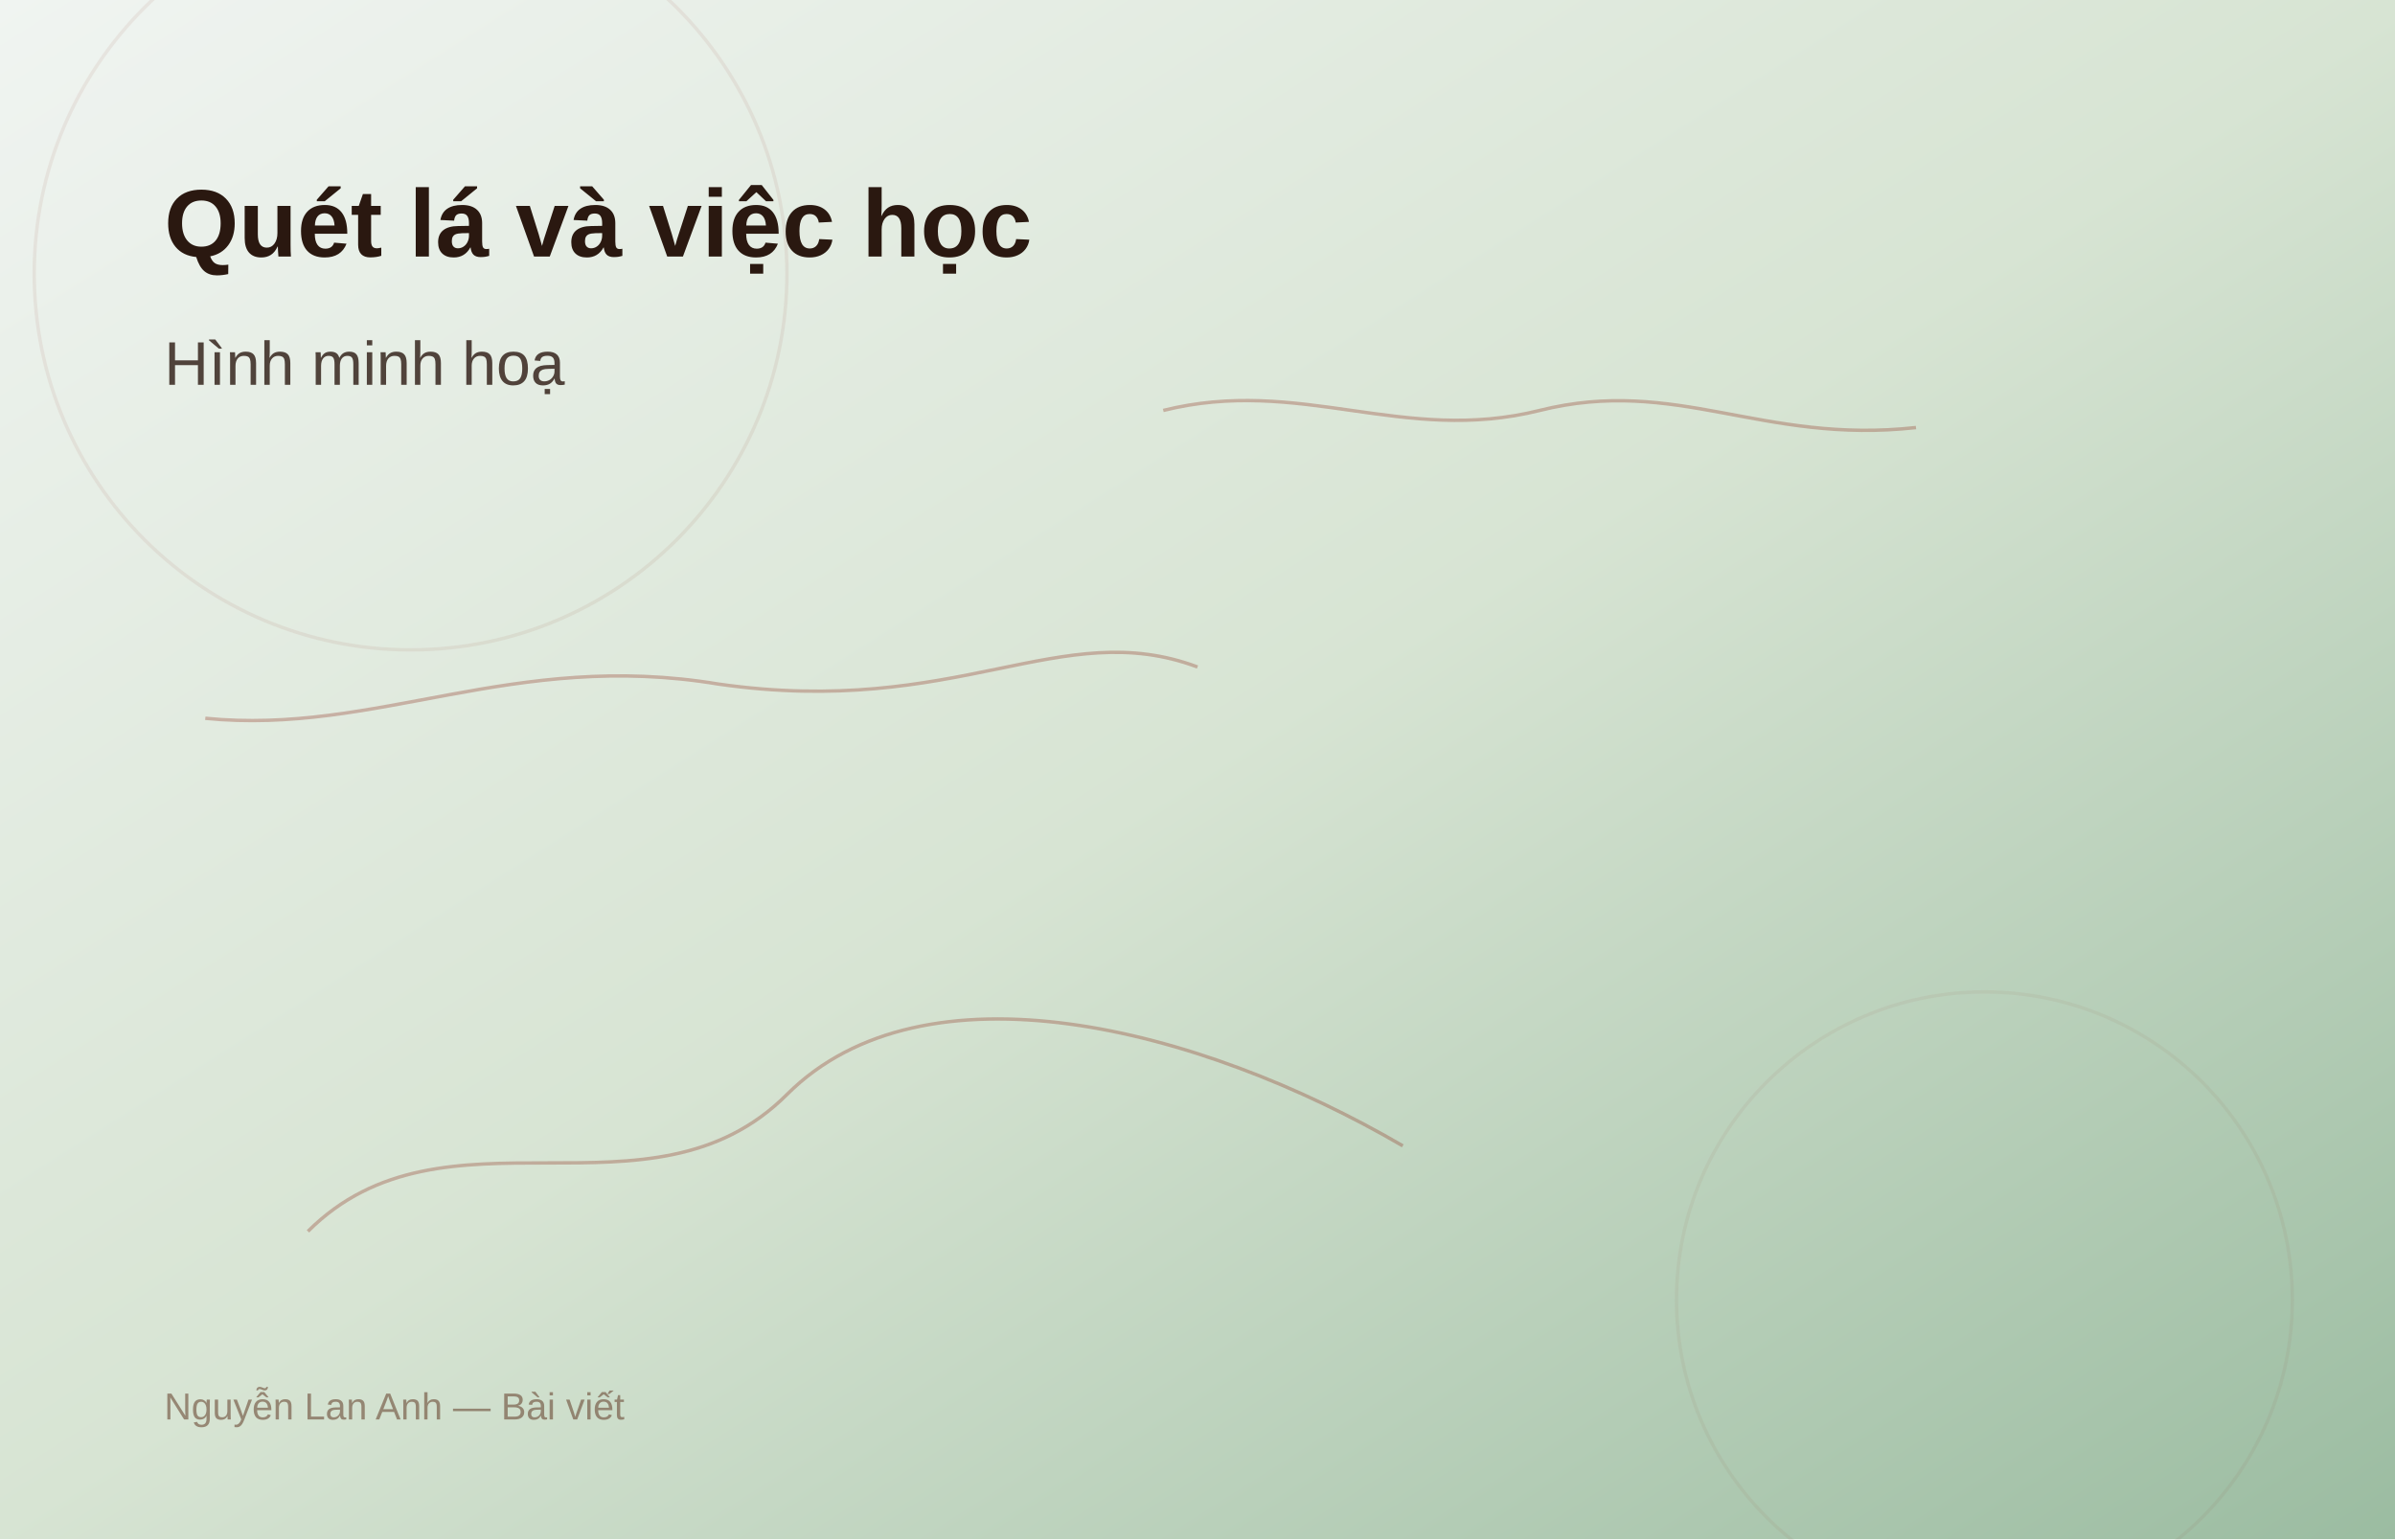
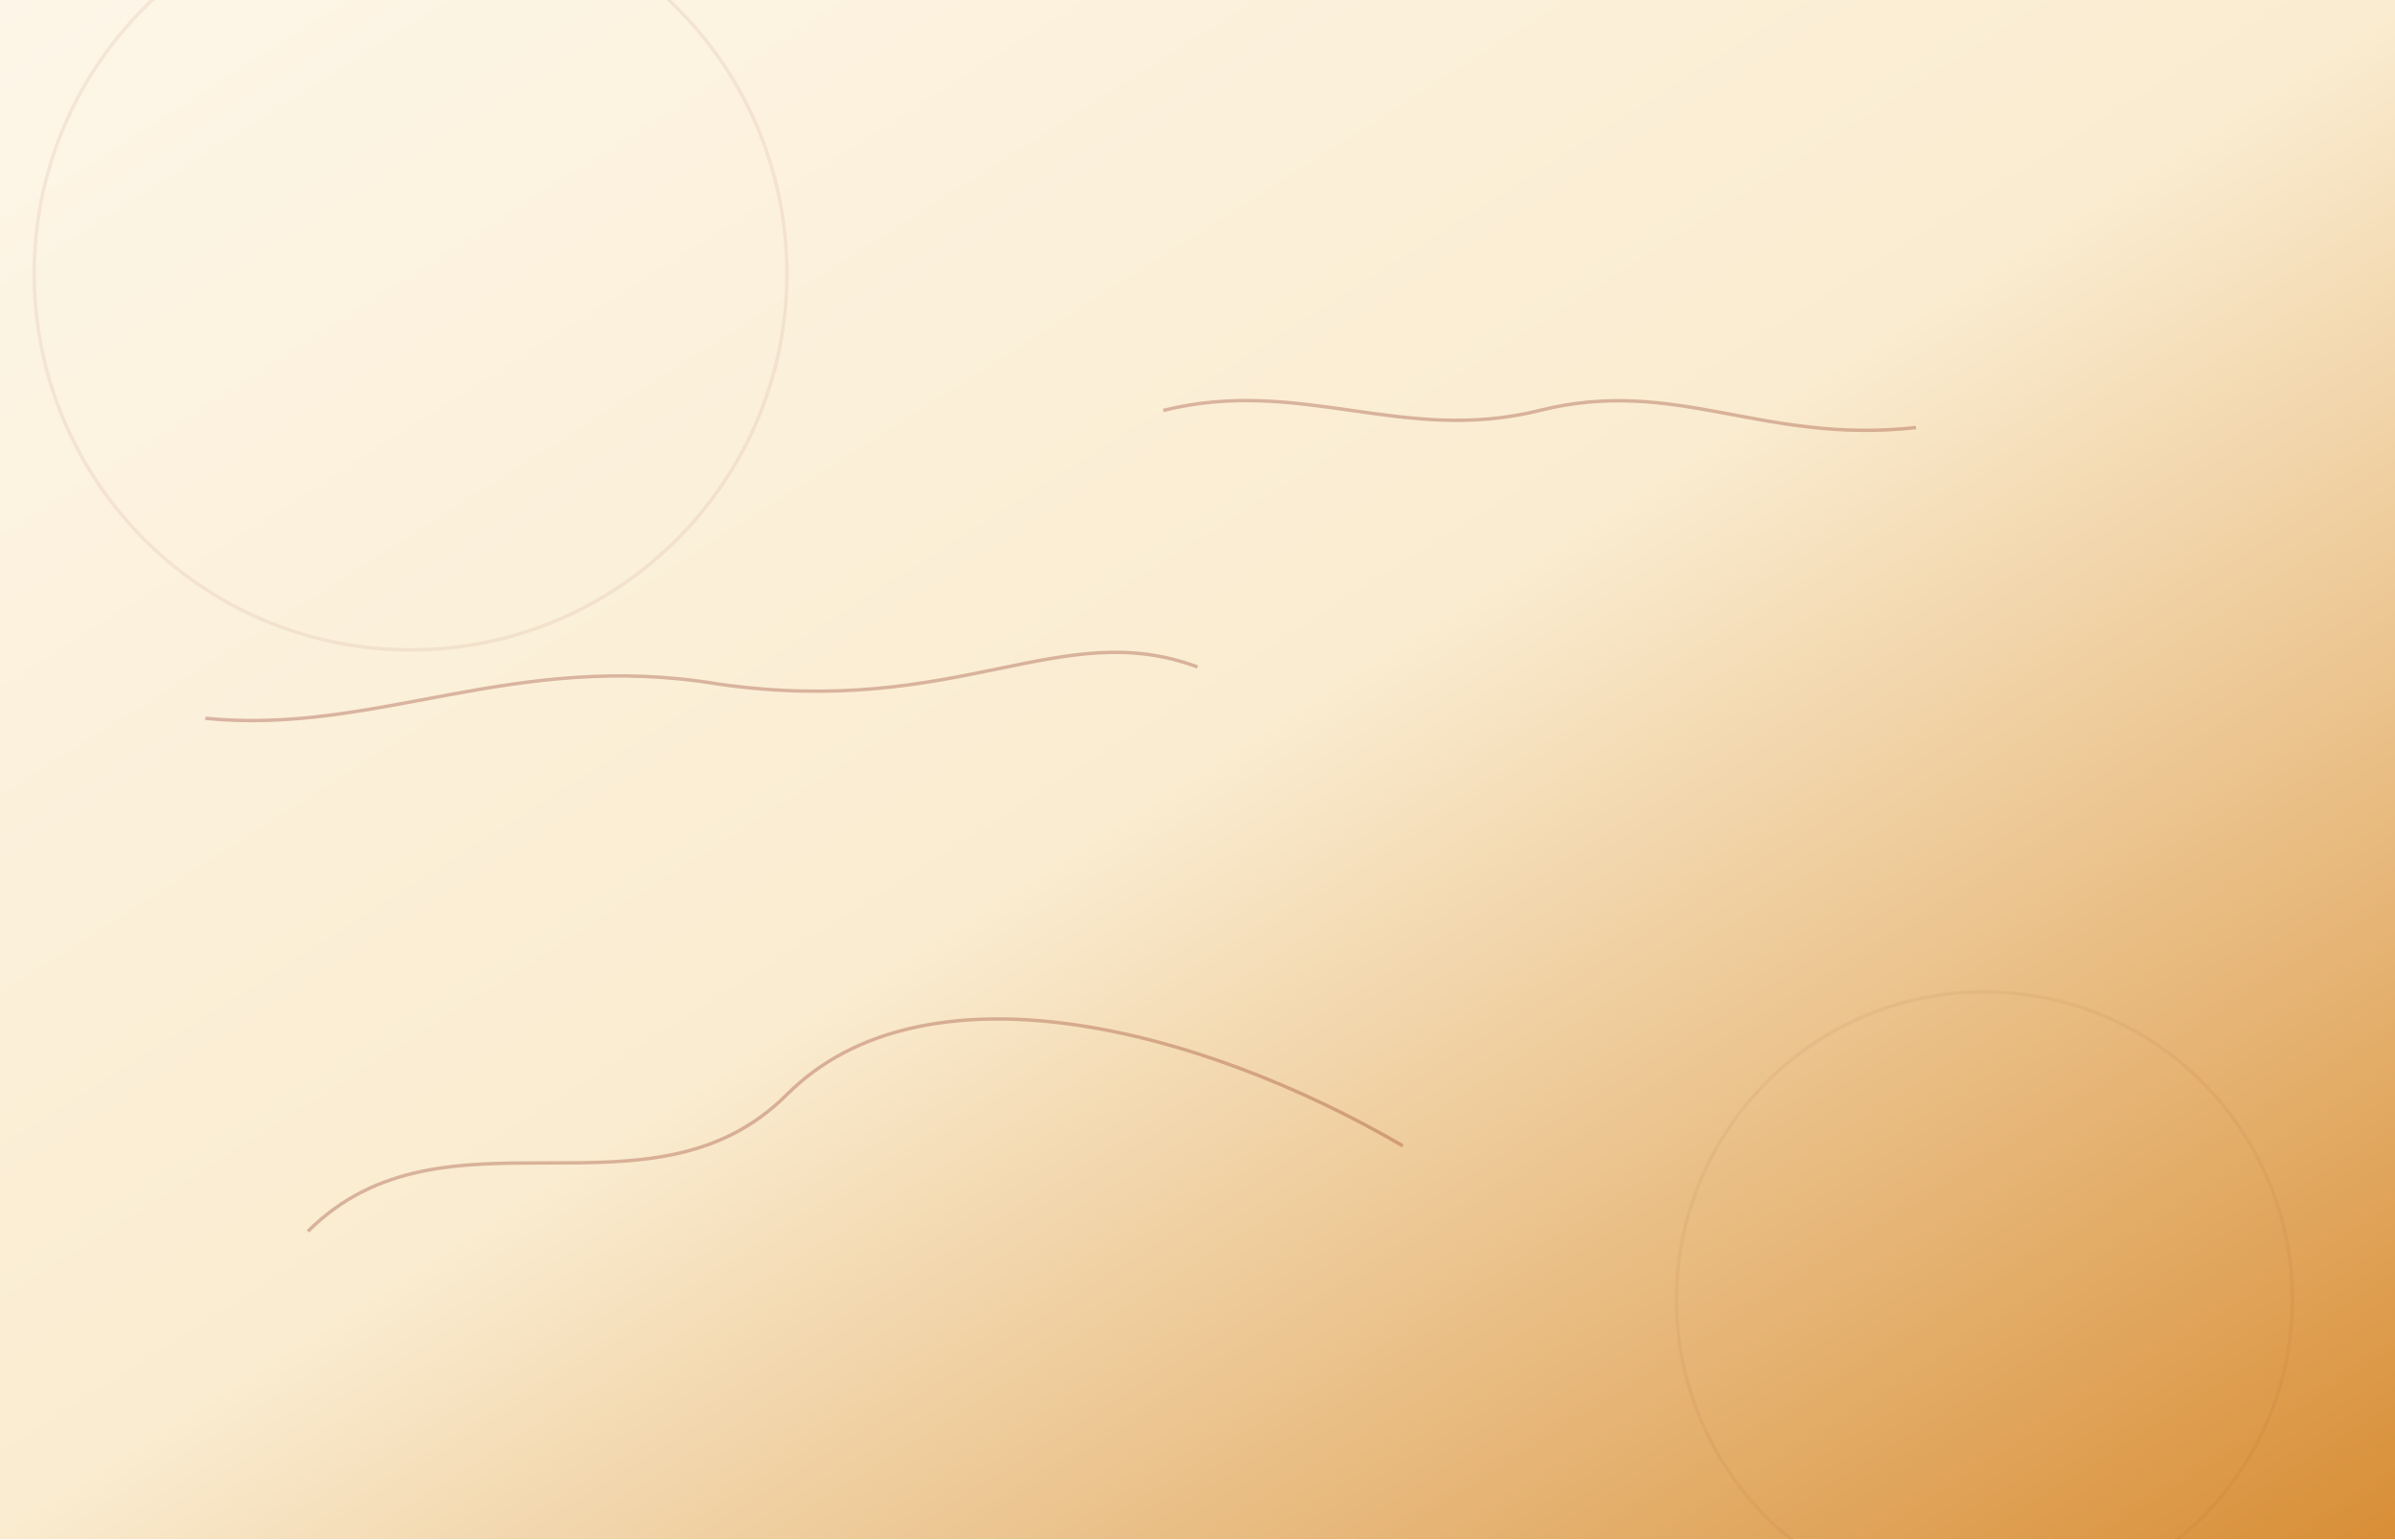
<svg xmlns="http://www.w3.org/2000/svg" width="1400" height="900" viewBox="0 0 1400 900" role="img" aria-labelledby="title-42">
  <defs>
    <linearGradient id="bg-42" x1="0%" y1="0%" x2="100%" y2="100%">
-       <stop offset="0%" stop-color="#f0f4f1" />
-       <stop offset="50%" stop-color="#d7e4d3" />
-       <stop offset="100%" stop-color="#9bbca1" />
+       <stop offset="0%" stop-color="#fdf6e8" />
+       <stop offset="50%" stop-color="#faecd0" />
+       <stop offset="100%" stop-color="#d88e36" />
    </linearGradient>
  </defs>
  <rect width="1400" height="900" fill="url(#bg-42)" />
  <g fill="none" stroke="rgba(139,40,24,0.30)" stroke-width="2">
    <circle cx="240" cy="160" r="220" opacity="0.25" />
    <circle cx="1160" cy="760" r="180" opacity="0.18" />
    <path d="M180 720 C260 640, 380 720, 460 640 S700 600, 820 670" />
    <path d="M680 240 C760 220, 820 260, 900 240 C980 220, 1030 260, 1120 250" />
    <path d="M120 420 C220 430, 300 380, 420 400 C560 420, 620 360, 700 390" />
  </g>
-   <g font-family="Arial, Helvetica, sans-serif" fill="#2a1810">
-     <text x="96" y="150" font-size="56" font-weight="700">Quét lá và việc học</text>
-     <text x="96" y="225" font-size="36" font-weight="500" opacity="0.8">Hình minh hoạ</text>
-     <text x="96" y="830" font-size="22" fill="#6b4a35" opacity="0.6">Nguyễn Lan Anh — Bài viết</text>
-   </g>
</svg>
